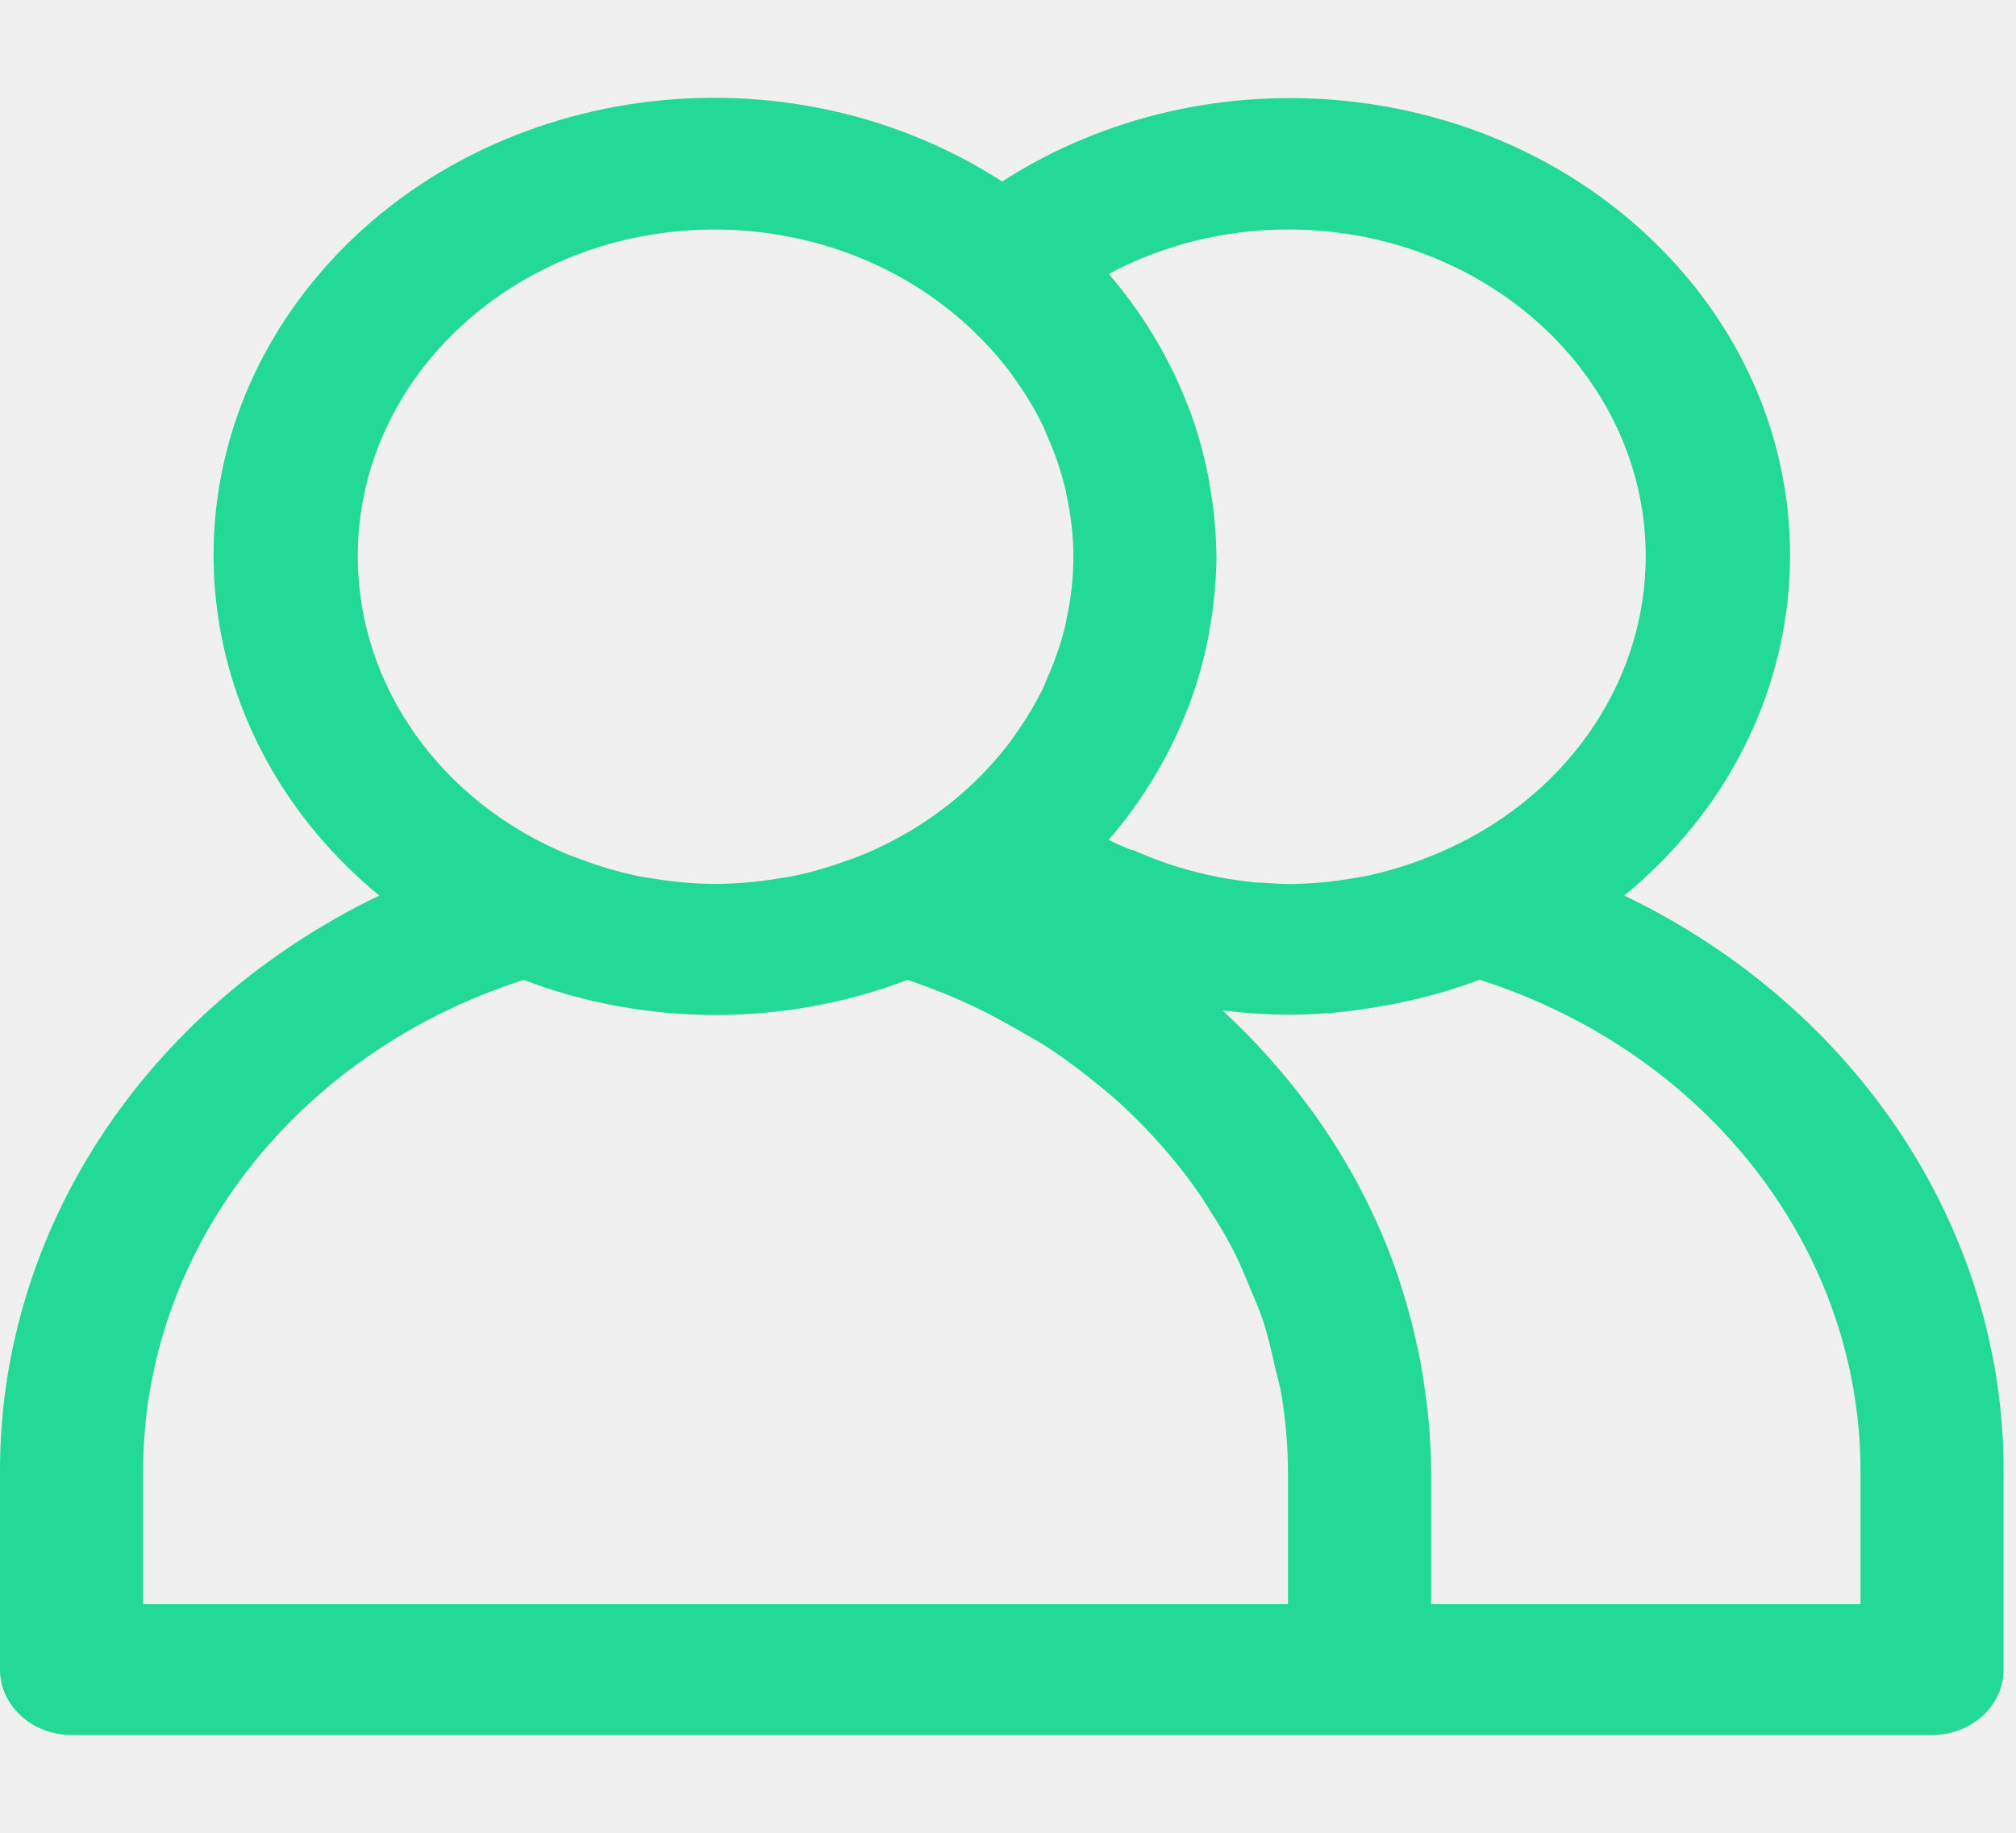
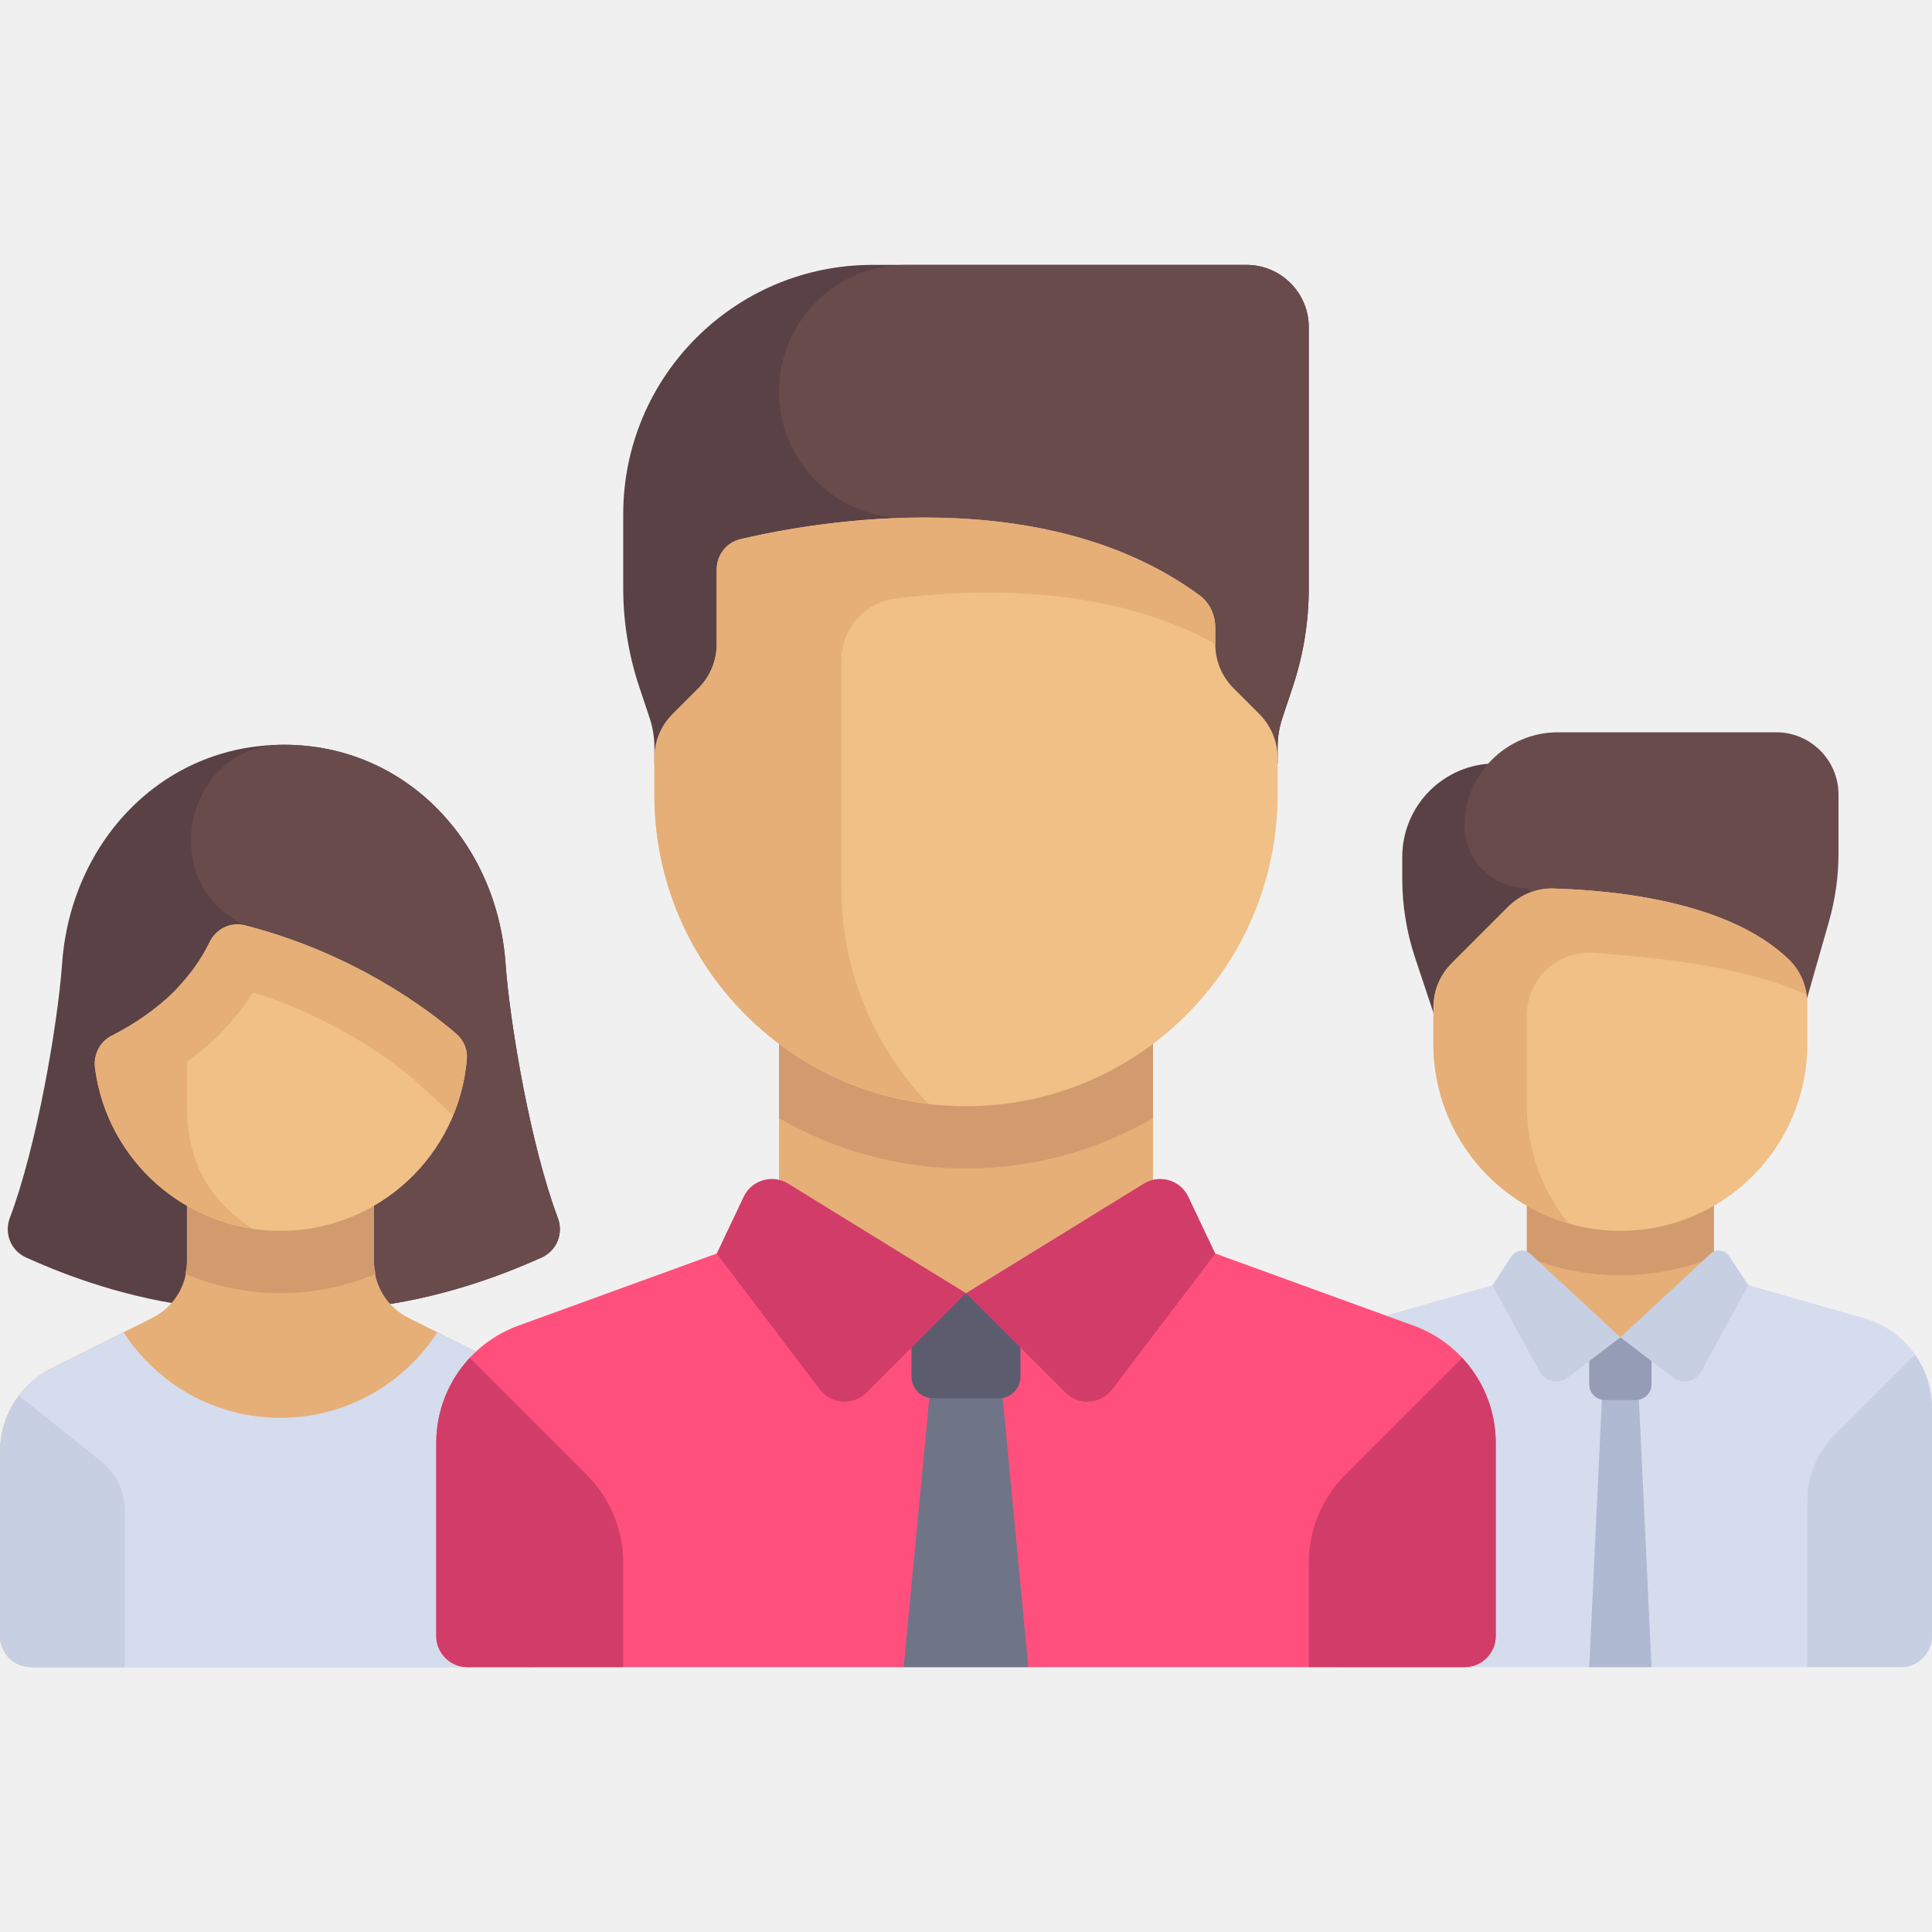
- <svg xmlns="http://www.w3.org/2000/svg" width="55" height="50" viewBox="0 0 55 50" fill="none">
-   <g clipPath="url(#clip0)">
-     <path d="M44.315 24.431C49.917 19.824 50.376 11.935 45.34 6.811C40.721 2.111 32.989 1.313 27.341 4.952C21.183 0.978 12.669 2.321 8.323 7.953C4.336 13.121 5.205 20.201 10.347 24.431C3.958 27.511 -0.029 33.584 0 40.19V45.547C0 46.533 0.874 47.333 1.952 47.333H52.709C53.788 47.333 54.662 46.533 54.662 45.547V40.19C54.691 33.584 50.703 27.511 44.315 24.431ZM35.14 6.261C40.523 6.256 44.892 10.243 44.898 15.168C44.902 18.679 42.652 21.866 39.151 23.308C39.001 23.37 38.851 23.427 38.699 23.486C38.217 23.664 37.72 23.805 37.213 23.91C37.115 23.929 37.018 23.94 36.918 23.958C36.352 24.057 35.777 24.11 35.2 24.117C34.94 24.117 34.679 24.099 34.419 24.078C34.322 24.078 34.224 24.078 34.126 24.06C33.017 23.94 31.938 23.649 30.934 23.199C30.898 23.183 30.854 23.184 30.817 23.17C30.622 23.085 30.427 23.01 30.253 22.913C30.269 22.895 30.279 22.876 30.294 22.858C31.189 21.806 31.895 20.63 32.385 19.374L32.445 19.224C32.668 18.624 32.841 18.01 32.963 17.386C32.98 17.295 32.994 17.208 33.01 17.11C33.123 16.475 33.182 15.833 33.187 15.19C33.182 14.548 33.122 13.907 33.01 13.274C32.994 13.181 32.98 13.095 32.963 12.997C32.841 12.373 32.668 11.759 32.445 11.159L32.385 11.009C31.895 9.754 31.189 8.578 30.294 7.526C30.279 7.508 30.269 7.488 30.253 7.47C31.736 6.679 33.422 6.261 35.14 6.261ZM9.761 15.19C9.747 10.272 14.095 6.274 19.472 6.262C21.992 6.256 24.417 7.144 26.236 8.74C26.349 8.84 26.46 8.94 26.57 9.044C26.905 9.365 27.214 9.708 27.495 10.07C27.581 10.181 27.659 10.299 27.739 10.413C28.012 10.797 28.251 11.2 28.455 11.618C28.504 11.72 28.541 11.824 28.584 11.926C28.79 12.388 28.952 12.866 29.068 13.354C29.082 13.408 29.086 13.461 29.098 13.517C29.345 14.625 29.345 15.768 29.098 16.877C29.086 16.933 29.082 16.986 29.068 17.04C28.952 17.528 28.79 18.006 28.584 18.468C28.541 18.57 28.504 18.674 28.455 18.775C28.251 19.193 28.012 19.595 27.739 19.979C27.659 20.093 27.581 20.211 27.495 20.322C27.214 20.684 26.905 21.027 26.57 21.349C26.46 21.452 26.349 21.552 26.236 21.652C25.445 22.341 24.534 22.904 23.54 23.316C23.382 23.382 23.222 23.443 23.06 23.495C22.589 23.666 22.105 23.803 21.611 23.906C21.488 23.931 21.361 23.945 21.236 23.965C20.706 24.055 20.169 24.104 19.63 24.113H19.415C18.876 24.105 18.338 24.055 17.808 23.965C17.683 23.945 17.556 23.931 17.433 23.906C16.94 23.803 16.455 23.666 15.985 23.495C15.823 23.436 15.663 23.375 15.505 23.316C12.012 21.874 9.766 18.695 9.761 15.19ZM35.14 43.761H3.905V40.19C3.876 34.139 8.044 28.736 14.286 26.733C17.637 28.009 21.407 28.009 24.758 26.733C25.41 26.951 26.045 27.208 26.659 27.503C27.065 27.694 27.44 27.911 27.831 28.131C28.084 28.276 28.342 28.417 28.586 28.576C28.963 28.82 29.318 29.086 29.668 29.36C29.892 29.538 30.115 29.717 30.326 29.895C30.648 30.174 30.95 30.468 31.241 30.77C31.45 30.988 31.653 31.21 31.846 31.438C32.102 31.738 32.346 32.045 32.572 32.361C32.768 32.629 32.941 32.908 33.113 33.186C33.309 33.493 33.488 33.801 33.652 34.12C33.816 34.44 33.961 34.79 34.101 35.131C34.224 35.427 34.355 35.722 34.456 36.024C34.593 36.438 34.689 36.867 34.784 37.295C34.843 37.549 34.919 37.797 34.962 38.054C35.078 38.761 35.137 39.475 35.139 40.19V43.761H35.14ZM50.757 43.761H39.044V40.19C39.044 39.631 39.009 39.077 38.954 38.529C38.939 38.368 38.911 38.209 38.892 38.049C38.839 37.654 38.779 37.263 38.697 36.876C38.661 36.71 38.624 36.544 38.585 36.377C38.492 35.98 38.383 35.586 38.259 35.195C38.218 35.067 38.181 34.936 38.138 34.809C37.592 33.211 36.799 31.692 35.786 30.297L35.71 30.195C35.374 29.739 35.015 29.298 34.634 28.872L34.62 28.856C34.23 28.413 33.806 27.983 33.361 27.576C33.387 27.576 33.414 27.576 33.441 27.576C33.992 27.642 34.547 27.678 35.103 27.683H35.21C35.724 27.679 36.238 27.648 36.748 27.592C36.908 27.574 37.067 27.547 37.227 27.524C37.642 27.465 38.052 27.39 38.457 27.297C38.572 27.27 38.689 27.245 38.806 27.215C39.337 27.083 39.859 26.921 40.368 26.729C46.615 28.73 50.786 34.136 50.757 40.19V43.761H50.757Z" fill="#23D997" />
+ <svg xmlns="http://www.w3.org/2000/svg" version="1.1" id="Layer_1" x="0px" y="0px" viewBox="0 0 512 512" style="enable-background:new 0 0 512 512;" xml:space="preserve">
+   <path style="fill:#5A4146;" d="M371.613,227.096v5.795c0,7.101,1.145,14.155,3.39,20.891l13.126,39.378h24.774v-90.839h-16.516  C382.705,202.322,371.613,213.413,371.613,227.096z" />
+   <path style="fill:#694B4B;" d="M484.684,244.251l-13.974,48.91l-66.065-57.806c-9.122,0-16.516-7.395-16.516-16.516l0,0  c0-13.682,11.092-24.774,24.774-24.774h57.806c9.122,0,16.516,7.395,16.516,16.516v15.522  C487.226,232.24,486.37,238.348,484.684,244.251z" />
+   <rect x="404.64" y="317.94" style="fill:#E6AF78;" width="49.548" height="36.549" />
+   <path style="fill:#D29B6E;" d="M404.645,333.104c7.659,3.112,16.011,4.864,24.774,4.864s17.115-1.752,24.774-4.864v-15.169h-49.548  L404.645,333.104L404.645,333.104z" />
+   <path style="fill:#D5DCED;" d="M494.031,349.351l-39.84-11.382l-24.772,16.439l-24.774-16.44l-39.838,11.383  c-10.636,3.039-17.968,12.76-17.968,23.821v60.376c0,4.561,3.697,8.258,8.258,8.258h148.645c4.561,0,8.258-3.697,8.258-8.258  v-60.376C512,362.11,504.667,352.39,494.031,349.351z" />
+   <polygon style="fill:#AFB9D2;" points="437.677,441.805 421.161,441.805 425.29,354.484 433.548,354.484 " />
+   <path style="fill:#F0C087;" d="M429.419,326.193L429.419,326.193c-27.365,0-49.548-22.184-49.548-49.548v-9.675  c0-4.38,1.74-8.581,4.837-11.679l14.975-14.975c3.171-3.171,7.507-4.994,11.989-4.853c26.398,0.833,49.764,6.488,62.537,18.963  c3.127,3.054,4.759,7.326,4.759,11.696v10.523C478.968,304.01,456.784,326.193,429.419,326.193z" />
+   <path style="fill:#E6AF78;" d="M404.645,269.018c0-9.526,8-17.098,17.507-16.492c16.671,1.064,41.409,3.85,56.586,11.15  c-0.495-3.484-1.992-6.773-4.529-9.251c-12.773-12.475-36.139-18.13-62.537-18.963l-0.001,0.001v-0.001  c-4.481-0.141-8.818,1.683-11.988,4.853l-14.974,14.974c-3.098,3.097-4.838,7.298-4.838,11.679v9.675  c0,22.596,15.141,41.621,35.82,47.579c-6.883-8.492-11.045-19.272-11.045-31.063L404.645,269.018L404.645,269.018z" />
+   <path style="fill:#C7CFE2;" d="M478.968,397.779c0-6.571,2.61-12.872,7.256-17.518l21.257-21.257  c2.841,4.061,4.519,8.95,4.519,14.169v60.376c0,4.561-3.697,8.258-8.258,8.258h-24.774L478.968,397.779L478.968,397.779z" />
+   <path style="fill:#959CB5;" d="M433.548,371h-8.258c-2.28,0-4.129-1.849-4.129-4.129v-12.387h16.516v12.387  C437.677,369.151,435.829,371,433.548,371z" />
+   <g>
+     <path style="fill:#C7CFE2;" d="M429.419,354.409L415.422,365.1c-2.411,1.842-5.897,1.104-7.354-1.558l-12.556-22.93l5.054-7.709   c1.121-1.71,3.51-2.001,5.009-0.611L429.419,354.409z" />
+     <path style="fill:#C7CFE2;" d="M429.419,354.409l13.997,10.692c2.411,1.842,5.897,1.104,7.354-1.558l12.556-22.93l-5.054-7.709   c-1.121-1.71-3.51-2.001-5.009-0.611L429.419,354.409z" />
  </g>
-   <defs>
-     <clipPath id="clip0">
-       <rect width="54.662" height="50" fill="white" />
-     </clipPath>
-   </defs>
+   <path style="fill:#5A4146;" d="M147.822,322.745c-7.057-18.698-12.654-50.841-13.863-67.576  c-2.3-31.846-26.299-57.806-58.741-57.806s-56.441,25.961-58.741,57.806c-1.209,16.734-6.806,48.878-13.863,67.576  c-1.555,4.122,0.24,8.667,4.299,10.507c7.562,3.427,23.685,10.141,43.13,12.756h50.349c19.354-2.621,35.59-9.339,43.13-12.756  C147.582,331.412,149.377,326.867,147.822,322.745z" />
+   <path style="fill:#694B4B;" d="M143.523,333.253c4.058-1.84,5.854-6.385,4.298-10.507c-7.056-18.698-12.654-50.841-13.862-67.576  c-2.299-31.846-26.299-57.806-58.74-57.806c-0.082,0-0.163,0-0.245,0.001c-24.893,0.101-33.69,34.05-12.261,46.717  c1.287,0.761,2.112,1.127,2.112,1.127l18.769,100.8h16.799C119.747,343.386,135.983,336.669,143.523,333.253z" />
+   <path style="fill:#E6AF78;" d="M134.95,362.588l-26.724-13.361c-5.596-2.798-9.131-8.518-9.13-14.774l0.002-24.775h-49.55v24.776  c0,6.256-3.534,11.974-9.13,14.772l-26.724,13.362C5.301,366.784,0,375.362,0,384.745v48.802c0,4.56,3.697,8.258,8.258,8.258  h132.129c4.561,0,8.258-3.698,8.258-8.258v-48.801C148.645,375.362,143.343,366.784,134.95,362.588z" />
+   <path style="fill:#D29B6E;" d="M74.323,342.709c8.892,0,17.409-1.833,25.217-5.096c-0.205-1.041-0.444-2.076-0.444-3.161  l0.002-24.775h-49.55v24.776c0,1.091-0.239,2.131-0.446,3.176C56.915,340.875,65.428,342.709,74.323,342.709z" />
+   <path style="fill:#D5DCED;" d="M134.95,362.588l-19.038-9.519c-8.828,13.632-24.139,22.673-41.589,22.673  s-32.762-9.041-41.59-22.674l-19.038,9.52C5.302,366.784,0,375.362,0,384.745v48.802c0,4.561,3.697,8.258,8.258,8.258h132.129  c4.561,0,8.258-3.697,8.258-8.258v-48.801C148.645,375.362,143.343,366.784,134.95,362.588z" />
+   <path style="fill:#F0C087;" d="M74.323,326.193L74.323,326.193c-25.192,0-45.992-18.8-49.137-43.135  c-0.456-3.526,1.239-6.983,4.413-8.584c3.802-1.918,9.327-5.152,14.617-9.872c5.891-5.256,9.347-10.799,11.299-14.868  c1.681-3.504,5.545-5.486,9.311-4.525c29.076,7.416,48.871,22.543,56.053,28.719c1.928,1.658,3.039,4.103,2.841,6.639  C121.719,306.097,100.368,326.193,74.323,326.193z" />
+   <path style="fill:#E6AF78;" d="M120.878,273.927c-7.181-6.176-26.977-21.303-56.053-28.719c-3.766-0.961-7.63,1.021-9.311,4.525  c-1.478,3.082-3.921,7.008-7.546,11.016c-0.001,0.01-0.004,0.018-0.005,0.028c-1.125,1.275-2.323,2.553-3.747,3.825  c-5.29,4.721-10.815,7.954-14.617,9.872c-3.174,1.601-4.868,5.059-4.413,8.585c2.825,21.855,19.927,39.251,41.625,42.569  c-9.887-6.726-17.262-15.976-17.262-32.466v-11.776c1.876-1.385,3.765-2.766,5.663-4.46c4.59-4.096,8.597-8.833,11.81-13.933  c22.243,6.941,37.323,18.502,43.04,23.418c1.565,1.372,5.449,4.952,9.993,9.215c1.955-4.705,3.248-9.753,3.663-15.058  C123.917,278.031,122.806,275.586,120.878,273.927z" />
+   <path style="fill:#C7CFE2;" d="M5.034,369.859C1.853,374.081,0,379.26,0,384.745v48.802c0,4.561,3.697,8.258,8.258,8.258h24.774  v-41.61c0-5.017-2.281-9.763-6.199-12.897L5.034,369.859z" />
+   <path style="fill:#FF507D;" d="M374.643,351.318l-69.095-25.126L256,342.709l-49.548-16.516l-69.095,25.126  c-13.054,4.747-21.744,17.153-21.744,31.043v51.186c0,4.56,3.697,8.258,8.258,8.258h264.258c4.561,0,8.258-3.698,8.258-8.258  v-51.186C396.387,368.471,387.698,356.065,374.643,351.318z" />
+   <polygon style="fill:#707487;" points="247.349,359.226 239.484,441.805 272.516,441.805 264.651,359.226 " />
+   <path style="fill:#5B5D6E;" d="M264.67,370.571h-17.34c-3.193,0-5.781-2.588-5.781-5.781v-22.081h28.901v22.081  C270.451,367.982,267.863,370.571,264.67,370.571z" />
+   <path style="fill:#D23C69;" d="M387.498,359.855c5.576,5.985,8.889,13.956,8.889,22.506v51.186c0,4.561-3.697,8.258-8.258,8.258  h-41.29v-27.608c0-8.761,3.48-17.163,9.675-23.357L387.498,359.855z" />
+   <path style="fill:#5A4146;" d="M346.839,155.889V86.709c0-9.122-7.395-16.516-16.516-16.516h-99.097  c-36.486,0-66.065,29.578-66.065,66.065v19.631c0,8.876,1.431,17.694,4.238,26.114l2.749,8.247c0.842,2.526,1.271,5.171,1.271,7.834  v4.238H338.58v-4.238c0-2.663,0.429-5.308,1.271-7.834l2.749-8.247C345.408,173.582,346.839,164.764,346.839,155.889z" />
+   <path style="fill:#694B4B;" d="M206.452,103.741c0,18.528,15.02,33.548,33.548,33.548h4.645l2.242,65.032h91.693v-4.238  c0-2.663,0.429-5.308,1.271-7.834l2.749-8.247c2.807-8.42,4.238-17.238,4.238-26.114V86.709c0-9.122-7.395-16.516-16.516-16.516H240  C221.472,70.193,206.452,85.213,206.452,103.741z" />
+   <rect x="206.45" y="268.39" style="fill:#E6AF78;" width="99.1" height="74.32" />
+   <path style="fill:#D29B6E;" d="M206.452,296.31c14.588,8.451,31.477,13.366,49.548,13.366s34.961-4.915,49.548-13.366v-27.924  h-99.097L206.452,296.31L206.452,296.31z" />
+   <g>
+     <path style="fill:#D23C69;" d="M256,342.709l-26.338,26.338c-3.54,3.54-9.391,3.141-12.417-0.847l-27.309-35.984l7.143-15.053   c2.108-4.442,7.606-6.07,11.792-3.49L256,342.709z" />
+     <path style="fill:#D23C69;" d="M256,342.709l26.338,26.338c3.54,3.54,9.391,3.141,12.417-0.847l27.309-35.984l-7.143-15.053   c-2.108-4.442-7.606-6.07-11.792-3.49L256,342.709z" />
+   </g>
+   <path style="fill:#F0C087;" d="M256,293.161L256,293.161c-45.608,0-82.581-36.973-82.581-82.581v-9.675  c0-4.38,1.74-8.581,4.837-11.679l6.841-6.841c3.097-3.097,4.837-7.298,4.837-11.679V150.91c0-3.824,2.568-7.146,6.289-8.025  c19.531-4.613,80.308-15.54,121.669,14.88c2.686,1.975,4.171,5.22,4.171,8.554v4.387c0,4.38,1.74,8.581,4.837,11.679l6.841,6.841  c3.097,3.097,4.837,7.298,4.837,11.679v9.675C338.581,256.188,301.608,293.161,256,293.161z" />
+   <path style="fill:#E6AF78;" d="M317.893,157.766c-29.09-21.395-67.731-22.321-94.925-19.392  c-11.471,1.235-20.949,3.144-26.743,4.512c-3.721,0.879-6.289,4.201-6.289,8.025v19.795c0,4.381-1.74,8.582-4.838,11.68  l-6.841,6.841c-3.098,3.098-4.838,7.299-4.838,11.68v9.674c0,42.224,31.71,76.985,72.602,81.92  c-14.249-14.839-23.054-34.948-23.054-57.146v-60.361c0-8.369,6.223-15.363,14.526-16.404c19.818-2.485,56.116-3.979,84.57,12.118  v-4.388C322.065,162.986,320.577,159.74,317.893,157.766z" />
+   <path style="fill:#D23C69;" d="M124.502,359.855c-5.576,5.985-8.889,13.956-8.889,22.506v51.186c0,4.561,3.697,8.258,8.258,8.258  h41.29v-27.608c0-8.761-3.48-17.163-9.675-23.357L124.502,359.855z" />
+   <g>
+ </g>
+   <g>
+ </g>
+   <g>
+ </g>
+   <g>
+ </g>
+   <g>
+ </g>
+   <g>
+ </g>
+   <g>
+ </g>
+   <g>
+ </g>
+   <g>
+ </g>
+   <g>
+ </g>
+   <g>
+ </g>
+   <g>
+ </g>
+   <g>
+ </g>
+   <g>
+ </g>
+   <g>
+ </g>
</svg>
